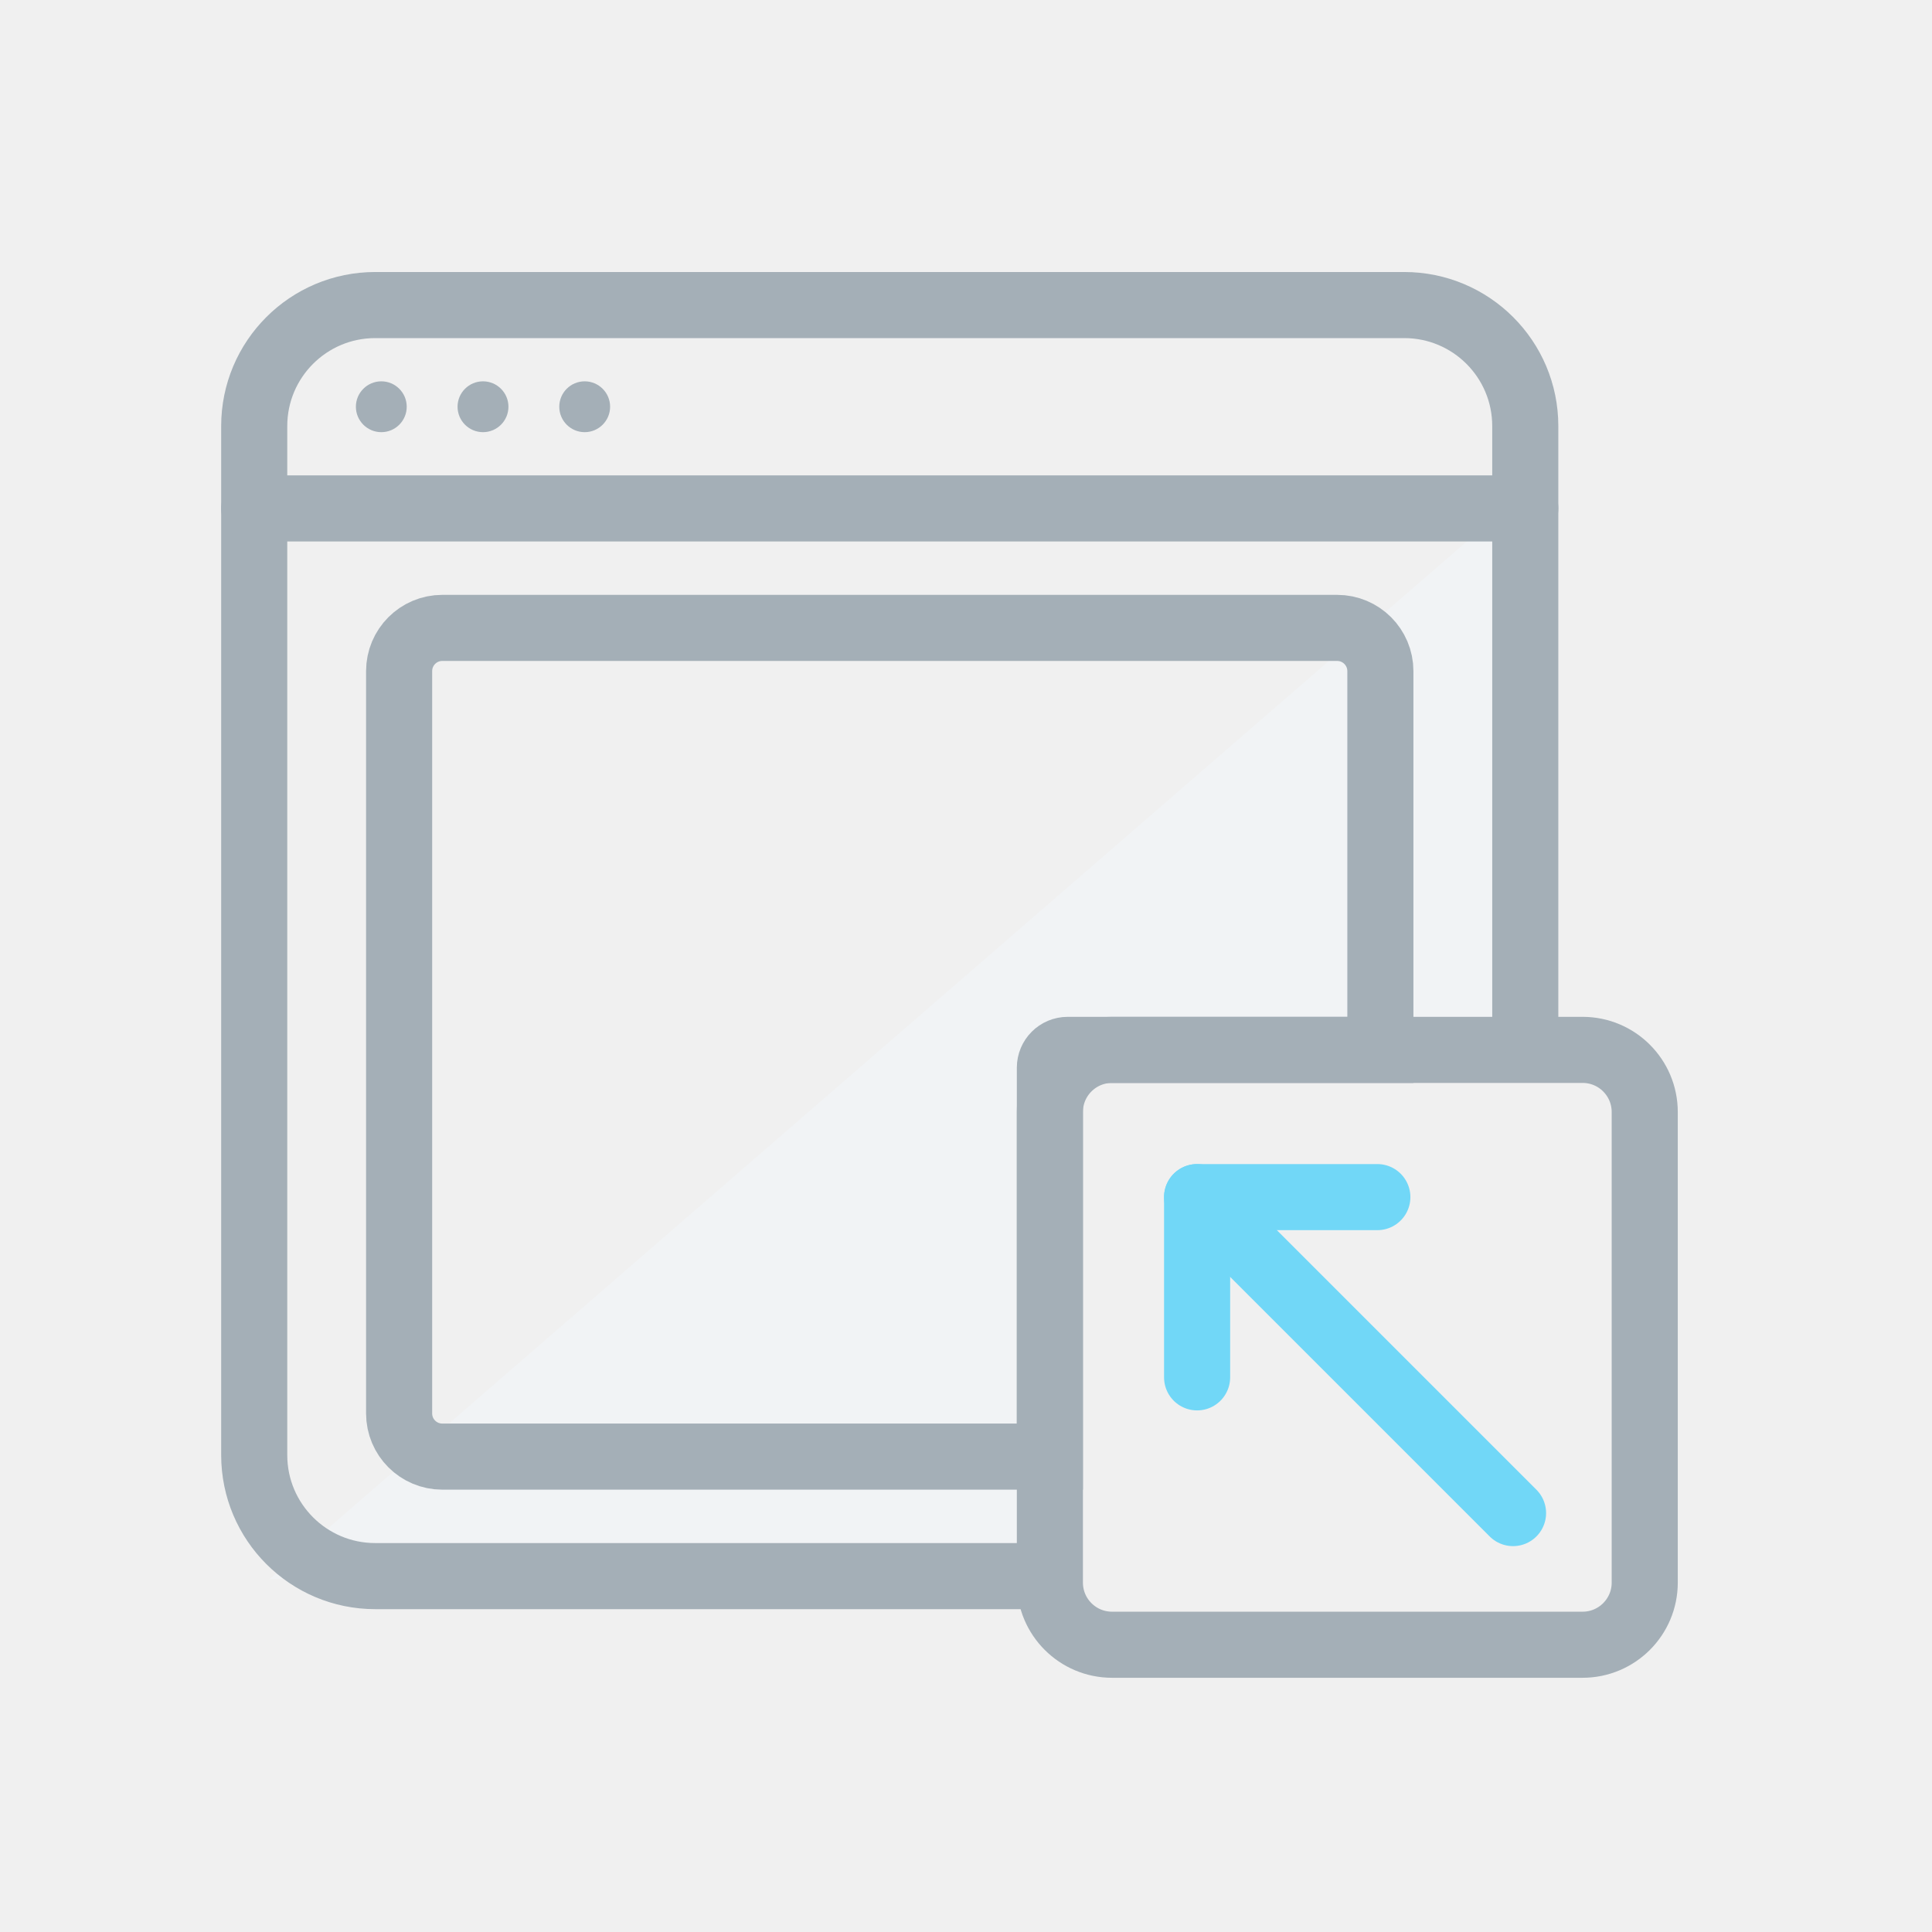
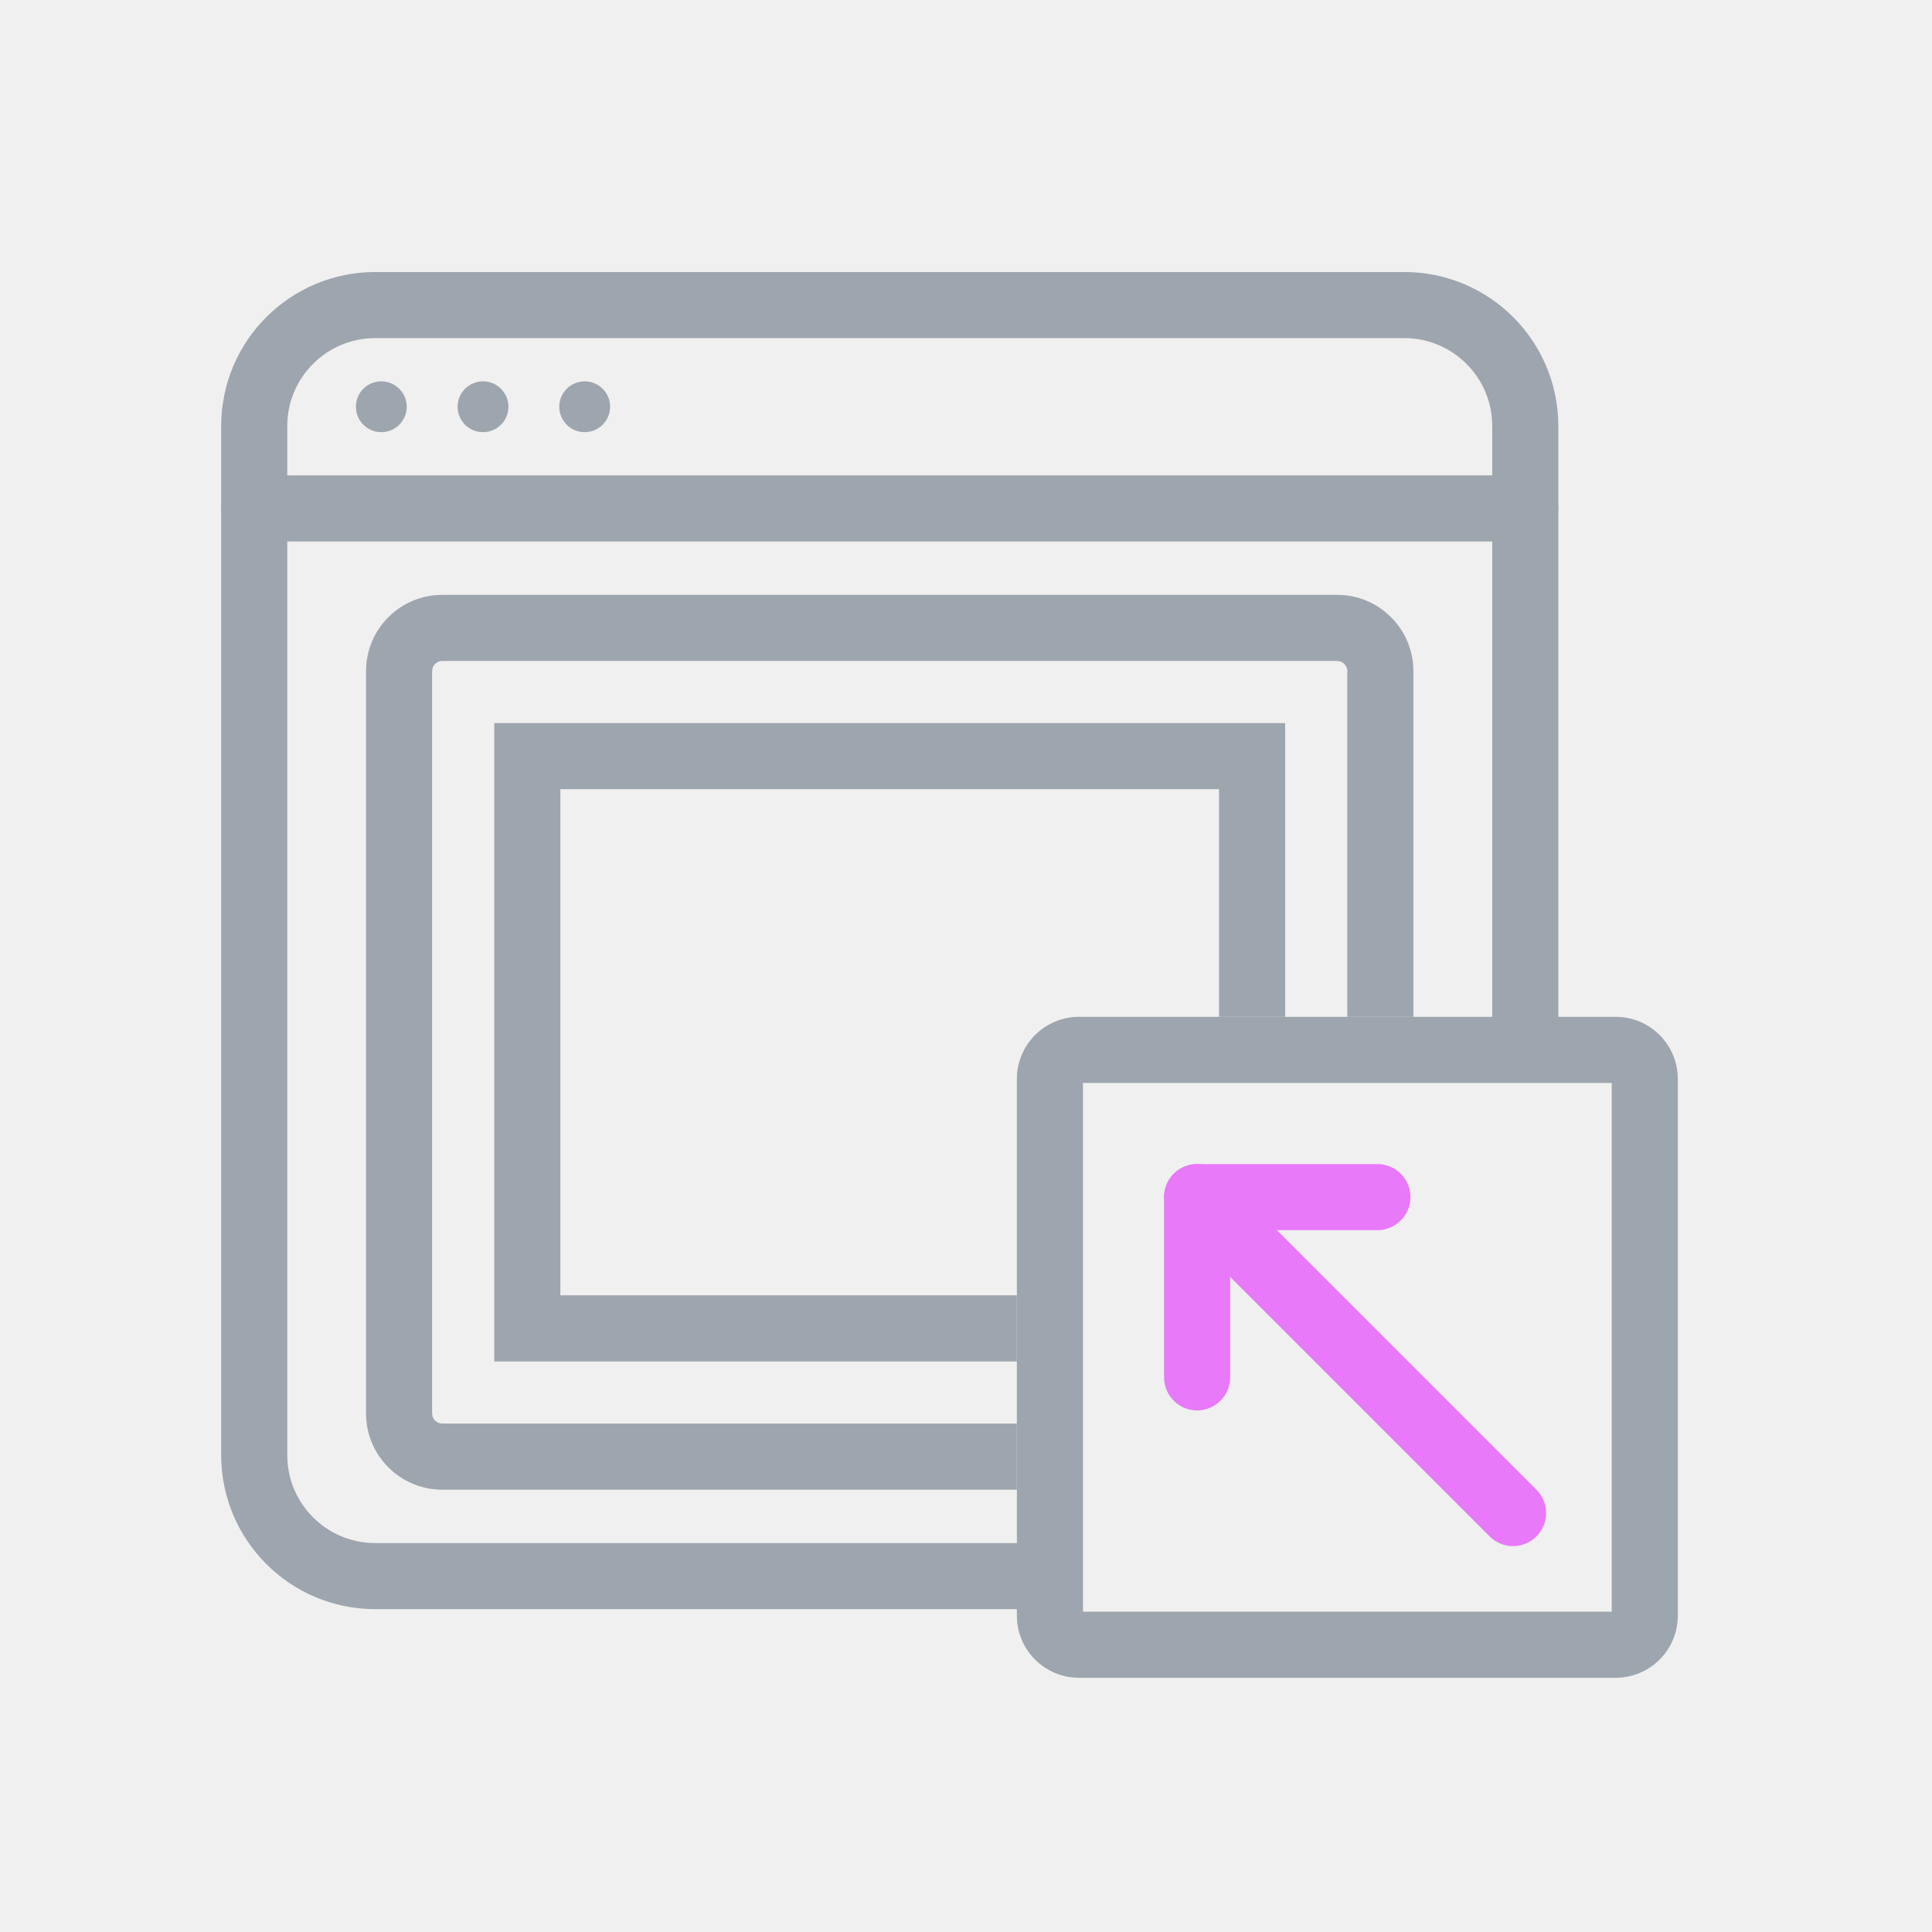
- <svg xmlns="http://www.w3.org/2000/svg" width="48px" height="48px" viewBox="0 0 48 48" version="1.1">
-   <g stroke="none" stroke-width="1" fill="none" fill-rule="evenodd">
-     <path d="M10.105,10.105 C10.105,10.454 9.822,10.737 9.474,10.737 C9.125,10.737 8.842,10.454 8.842,10.105 C8.842,9.757 9.125,9.474 9.474,9.474 C9.822,9.474 10.105,9.757 10.105,10.105" fill="#A4AFB7" />
-     <path d="M12.632,10.105 C12.632,10.454 12.349,10.737 12,10.737 C11.651,10.737 11.368,10.454 11.368,10.105 C11.368,9.757 11.651,9.474 12,9.474 C12.349,9.474 12.632,9.757 12.632,10.105" fill="#A4AFB7" />
-     <path d="M15.158,10.105 C15.158,10.454 14.875,10.737 14.526,10.737 C14.178,10.737 13.895,10.454 13.895,10.105 C13.895,9.757 14.178,9.474 14.526,9.474 C14.875,9.474 15.158,9.757 15.158,10.105" fill="#A4AFB7" />
-     <polygon fill="#F1F3F5" points="37.389 12.632 37.389 26.141 26.106 26.323 26.275 39.232 6.695 39.232" />
-     <path d="M29.742,37.592 L37.592,29.742" stroke="#71D7F7" stroke-width="1.642" stroke-linecap="round" stroke-linejoin="round" transform="translate(33.66657, 33.66657) scale(-1, 1) translate(-33.66657, -33.66657) " />
-     <polyline stroke="#71D7F7" stroke-width="1.642" stroke-linecap="round" stroke-linejoin="round" transform="translate(31.98086, 31.98086) scale(-1, 1) translate(-31.98086, -31.98086) " points="29.742 29.742 34.22 29.742 34.22 34.22" />
-     <rect stroke="#A4AFB7" stroke-width="1.642" x="26.084" y="26.084" width="14.779" height="14.779" rx="1.544" />
-     <path d="M25.568,39.158 L9.323,39.158 C7.662,39.158 6.316,37.812 6.316,36.15 L6.316,10.586 C6.316,8.925 7.662,7.579 9.323,7.579 L34.887,7.579 C36.549,7.579 37.895,8.925 37.895,10.586 L37.895,25.484" stroke="#A4AFB7" stroke-width="1.642" stroke-linecap="round" stroke-linejoin="round" />
-     <path d="M6.316,12.632 L37.895,12.632" stroke="#A4AFB7" stroke-width="1.642" stroke-linecap="round" stroke-linejoin="round" />
-     <path d="M34.295,26.084 L26.526,26.084 C26.282,26.084 26.084,26.282 26.084,26.526 L26.084,36.189 L10.989,36.189 C10.396,36.189 9.916,35.709 9.916,35.116 L9.916,16.674 C9.916,16.081 10.396,15.6 10.989,15.6 L33.221,15.6 C33.814,15.6 34.295,16.081 34.295,16.674 L34.295,26.084 Z" stroke="#A4AFB7" stroke-width="1.642" />
-   </g>
+ <svg xmlns="http://www.w3.org/2000/svg" width="48" height="48" viewBox="0 0 48 48" fill="none">
+   <path fill-rule="evenodd" clip-rule="evenodd" d="M10.105 10.105C10.105 10.454 9.822 10.737 9.473 10.737C9.125 10.737 8.842 10.454 8.842 10.105C8.842 9.757 9.125 9.474 9.473 9.474C9.822 9.474 10.105 9.757 10.105 10.105" fill="#9DA5AE" />
+   <path fill-rule="evenodd" clip-rule="evenodd" d="M12.632 10.105C12.632 10.454 12.349 10.737 12.001 10.737C11.652 10.737 11.369 10.454 11.369 10.105C11.369 9.757 11.652 9.474 12.001 9.474C12.349 9.474 12.632 9.757 12.632 10.105" fill="#9DA5AE" />
+   <path fill-rule="evenodd" clip-rule="evenodd" d="M15.158 10.105C15.158 10.454 14.875 10.737 14.526 10.737C14.178 10.737 13.895 10.454 13.895 10.105C13.895 9.757 14.178 9.474 14.526 9.474C14.875 9.474 15.158 9.757 15.158 10.105" fill="#9DA5AE" />
+   <path d="M25.569 39.158H9.324C7.662 39.158 6.316 37.812 6.316 36.15V10.586C6.316 8.925 7.662 7.579 9.324 7.579H34.888C36.55 7.579 37.895 8.925 37.895 10.586V25.484" stroke="#9DA5AE" stroke-width="1.642" stroke-linecap="round" stroke-linejoin="round" />
+   <path d="M6.316 12.632H37.895" stroke="#9DA5AE" stroke-width="1.642" stroke-linecap="round" stroke-linejoin="round" />
+   <mask id="path-6-inside-1_1909_232771" fill="white">
+     <rect x="25.264" y="25.263" width="16.421" height="16.421" rx="1.544" />
+   </mask>
+   <rect x="25.264" y="25.263" width="16.421" height="16.421" rx="1.544" stroke="#9DA5AE" stroke-width="3.284" mask="url(#path-6-inside-1_1909_232771)" />
+   <path fill-rule="evenodd" clip-rule="evenodd" d="M35.115 16.674V25.165V25.263H33.473V25.165V23.621V17.965V16.674C33.473 16.534 33.36 16.421 33.22 16.421H31.929H12.28H10.989C10.849 16.421 10.736 16.534 10.736 16.674V17.965V33.825V35.116C10.736 35.255 10.849 35.368 10.989 35.368H12.28H23.62H25.164H25.262V33.825H25.164H23.62H13.922H12.378H12.28V33.726V32.182V19.607V18.063V17.965H12.378H13.922H30.287H31.831H31.929V18.063V19.607V23.621V25.165V25.263H30.287V25.165V19.607H13.922V32.182H25.164H25.262H25.263V37.011H25.262H25.164H10.989C9.942 37.011 9.094 36.162 9.094 35.116V16.674C9.094 15.627 9.942 14.779 10.989 14.779H33.22C34.267 14.779 35.115 15.627 35.115 16.674Z" fill="#9DA5AE" />
+   <path d="M34.221 29.742H29.742V34.22" stroke="#E879F9" stroke-width="1.642" stroke-linecap="round" stroke-linejoin="round" />
+   <path d="M37.592 37.592L29.742 29.742" stroke="#E879F9" stroke-width="1.642" stroke-linecap="round" stroke-linejoin="round" />
</svg>
